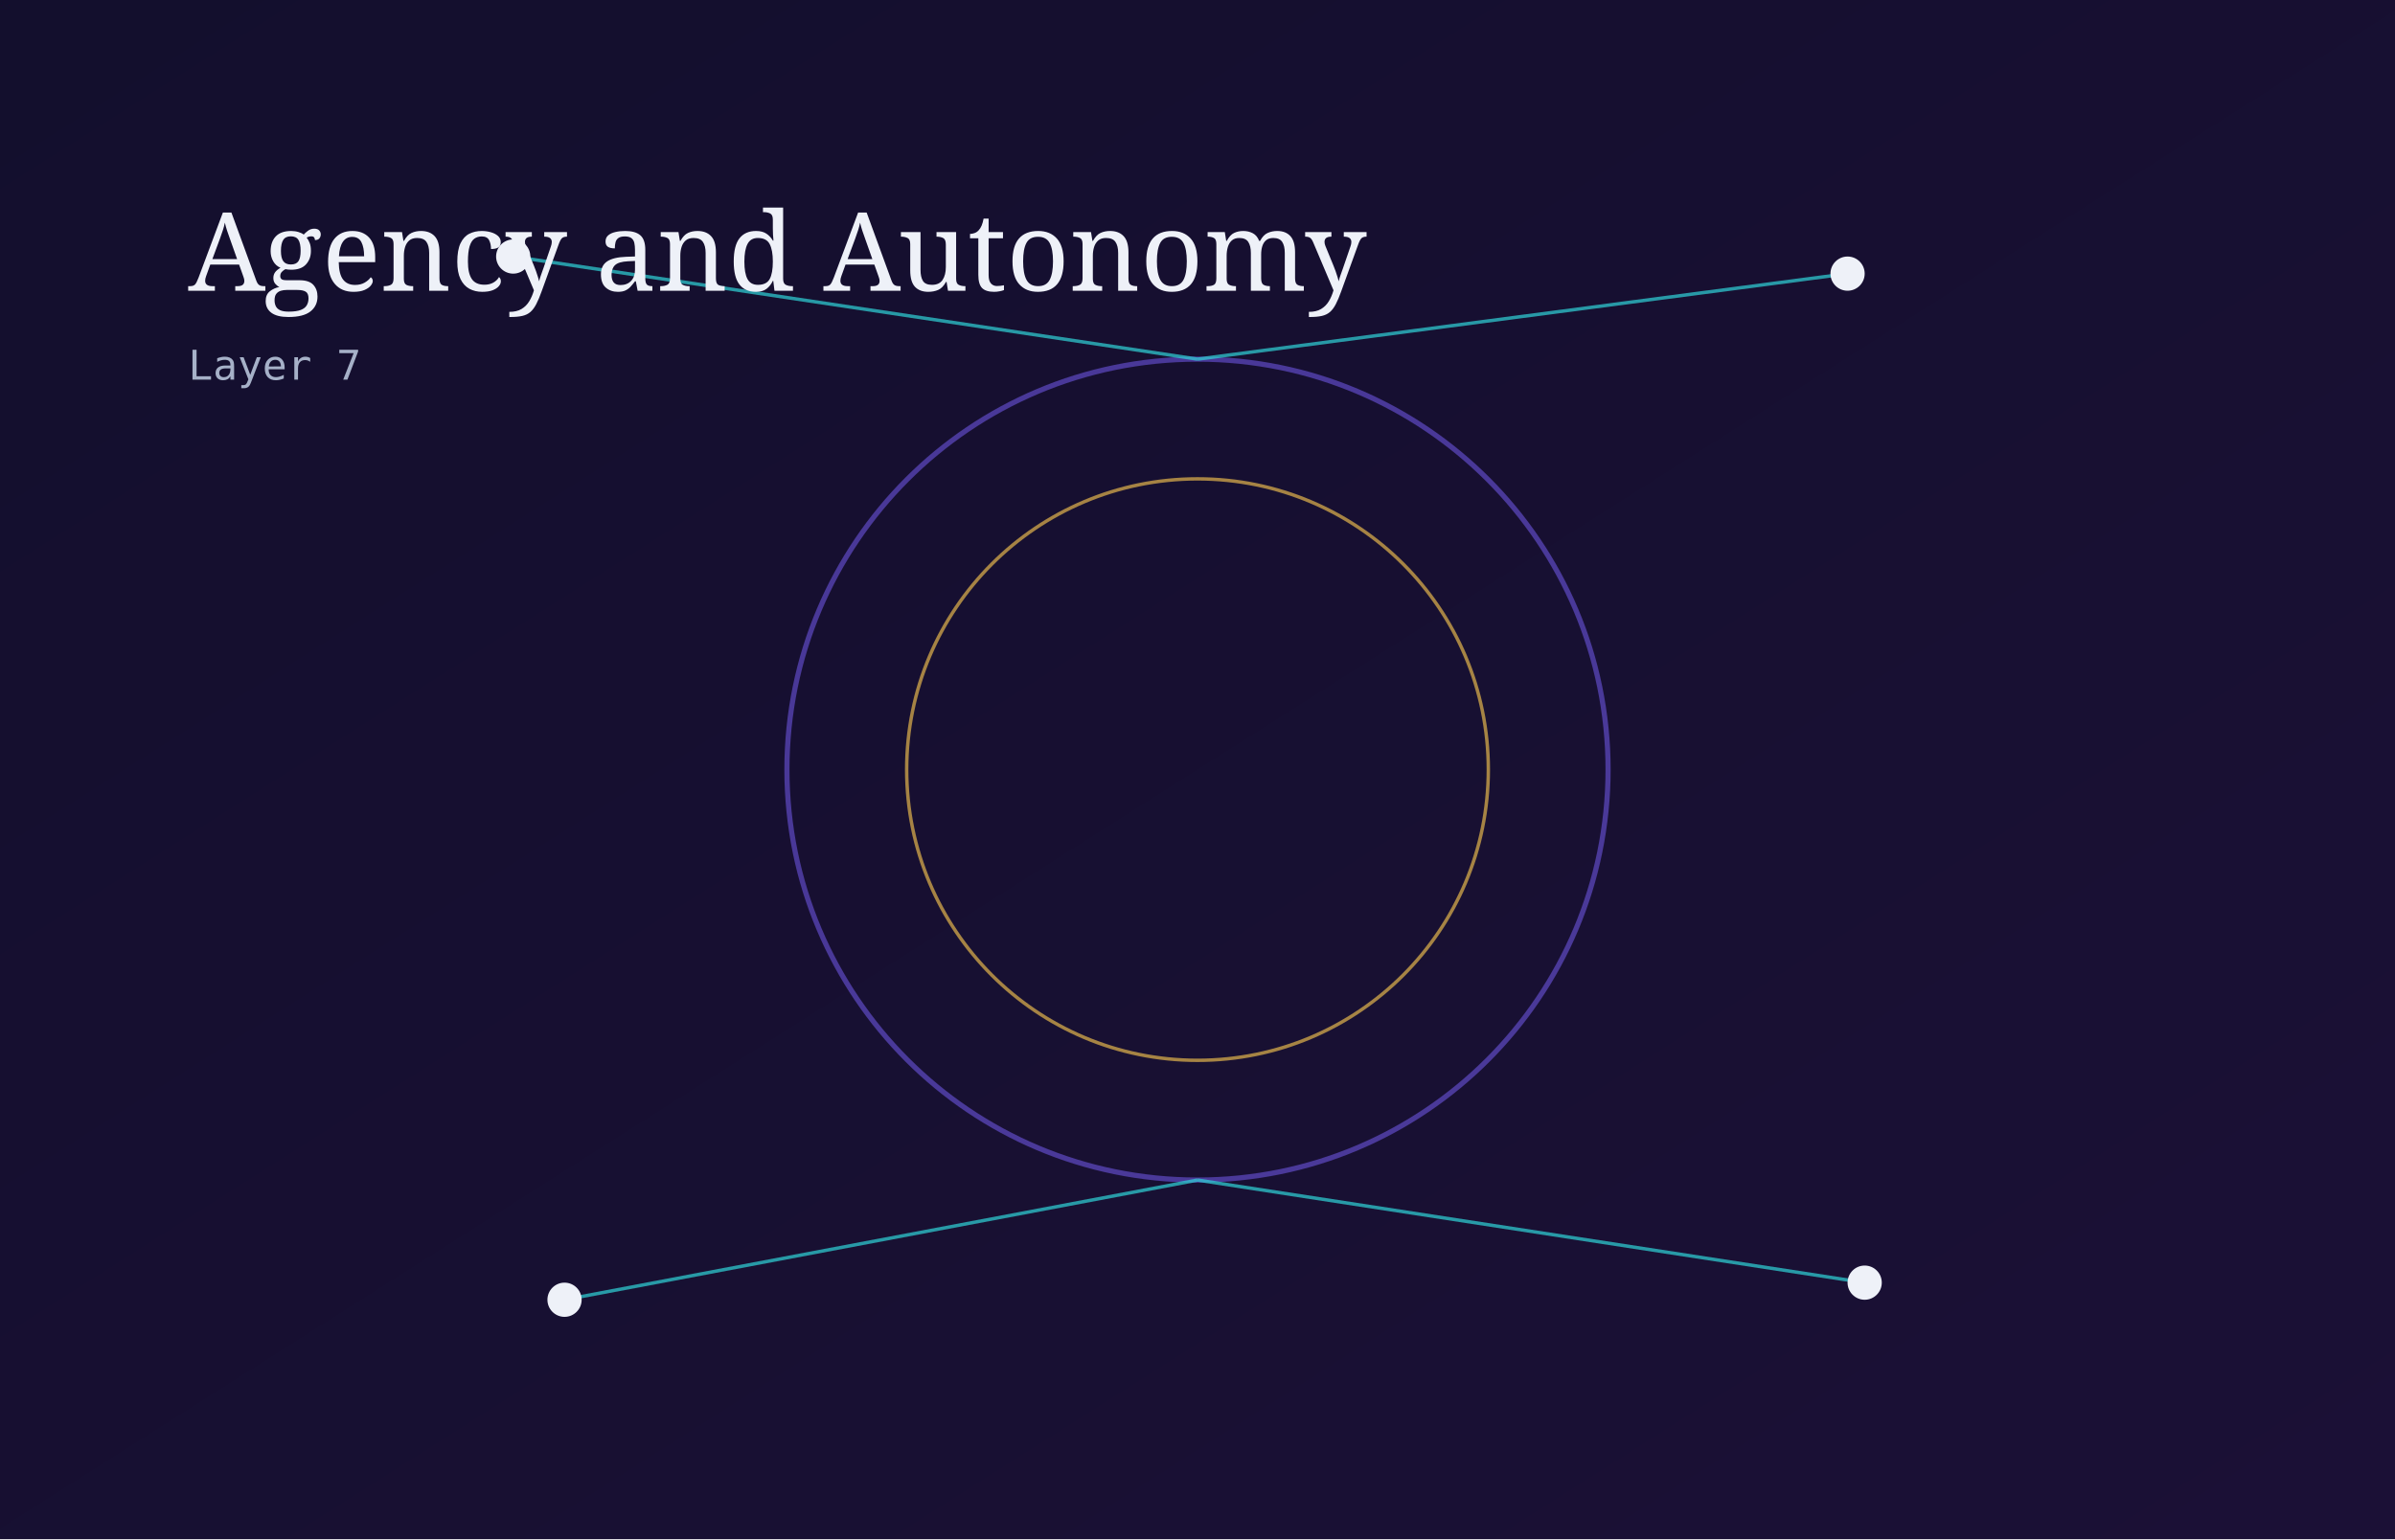
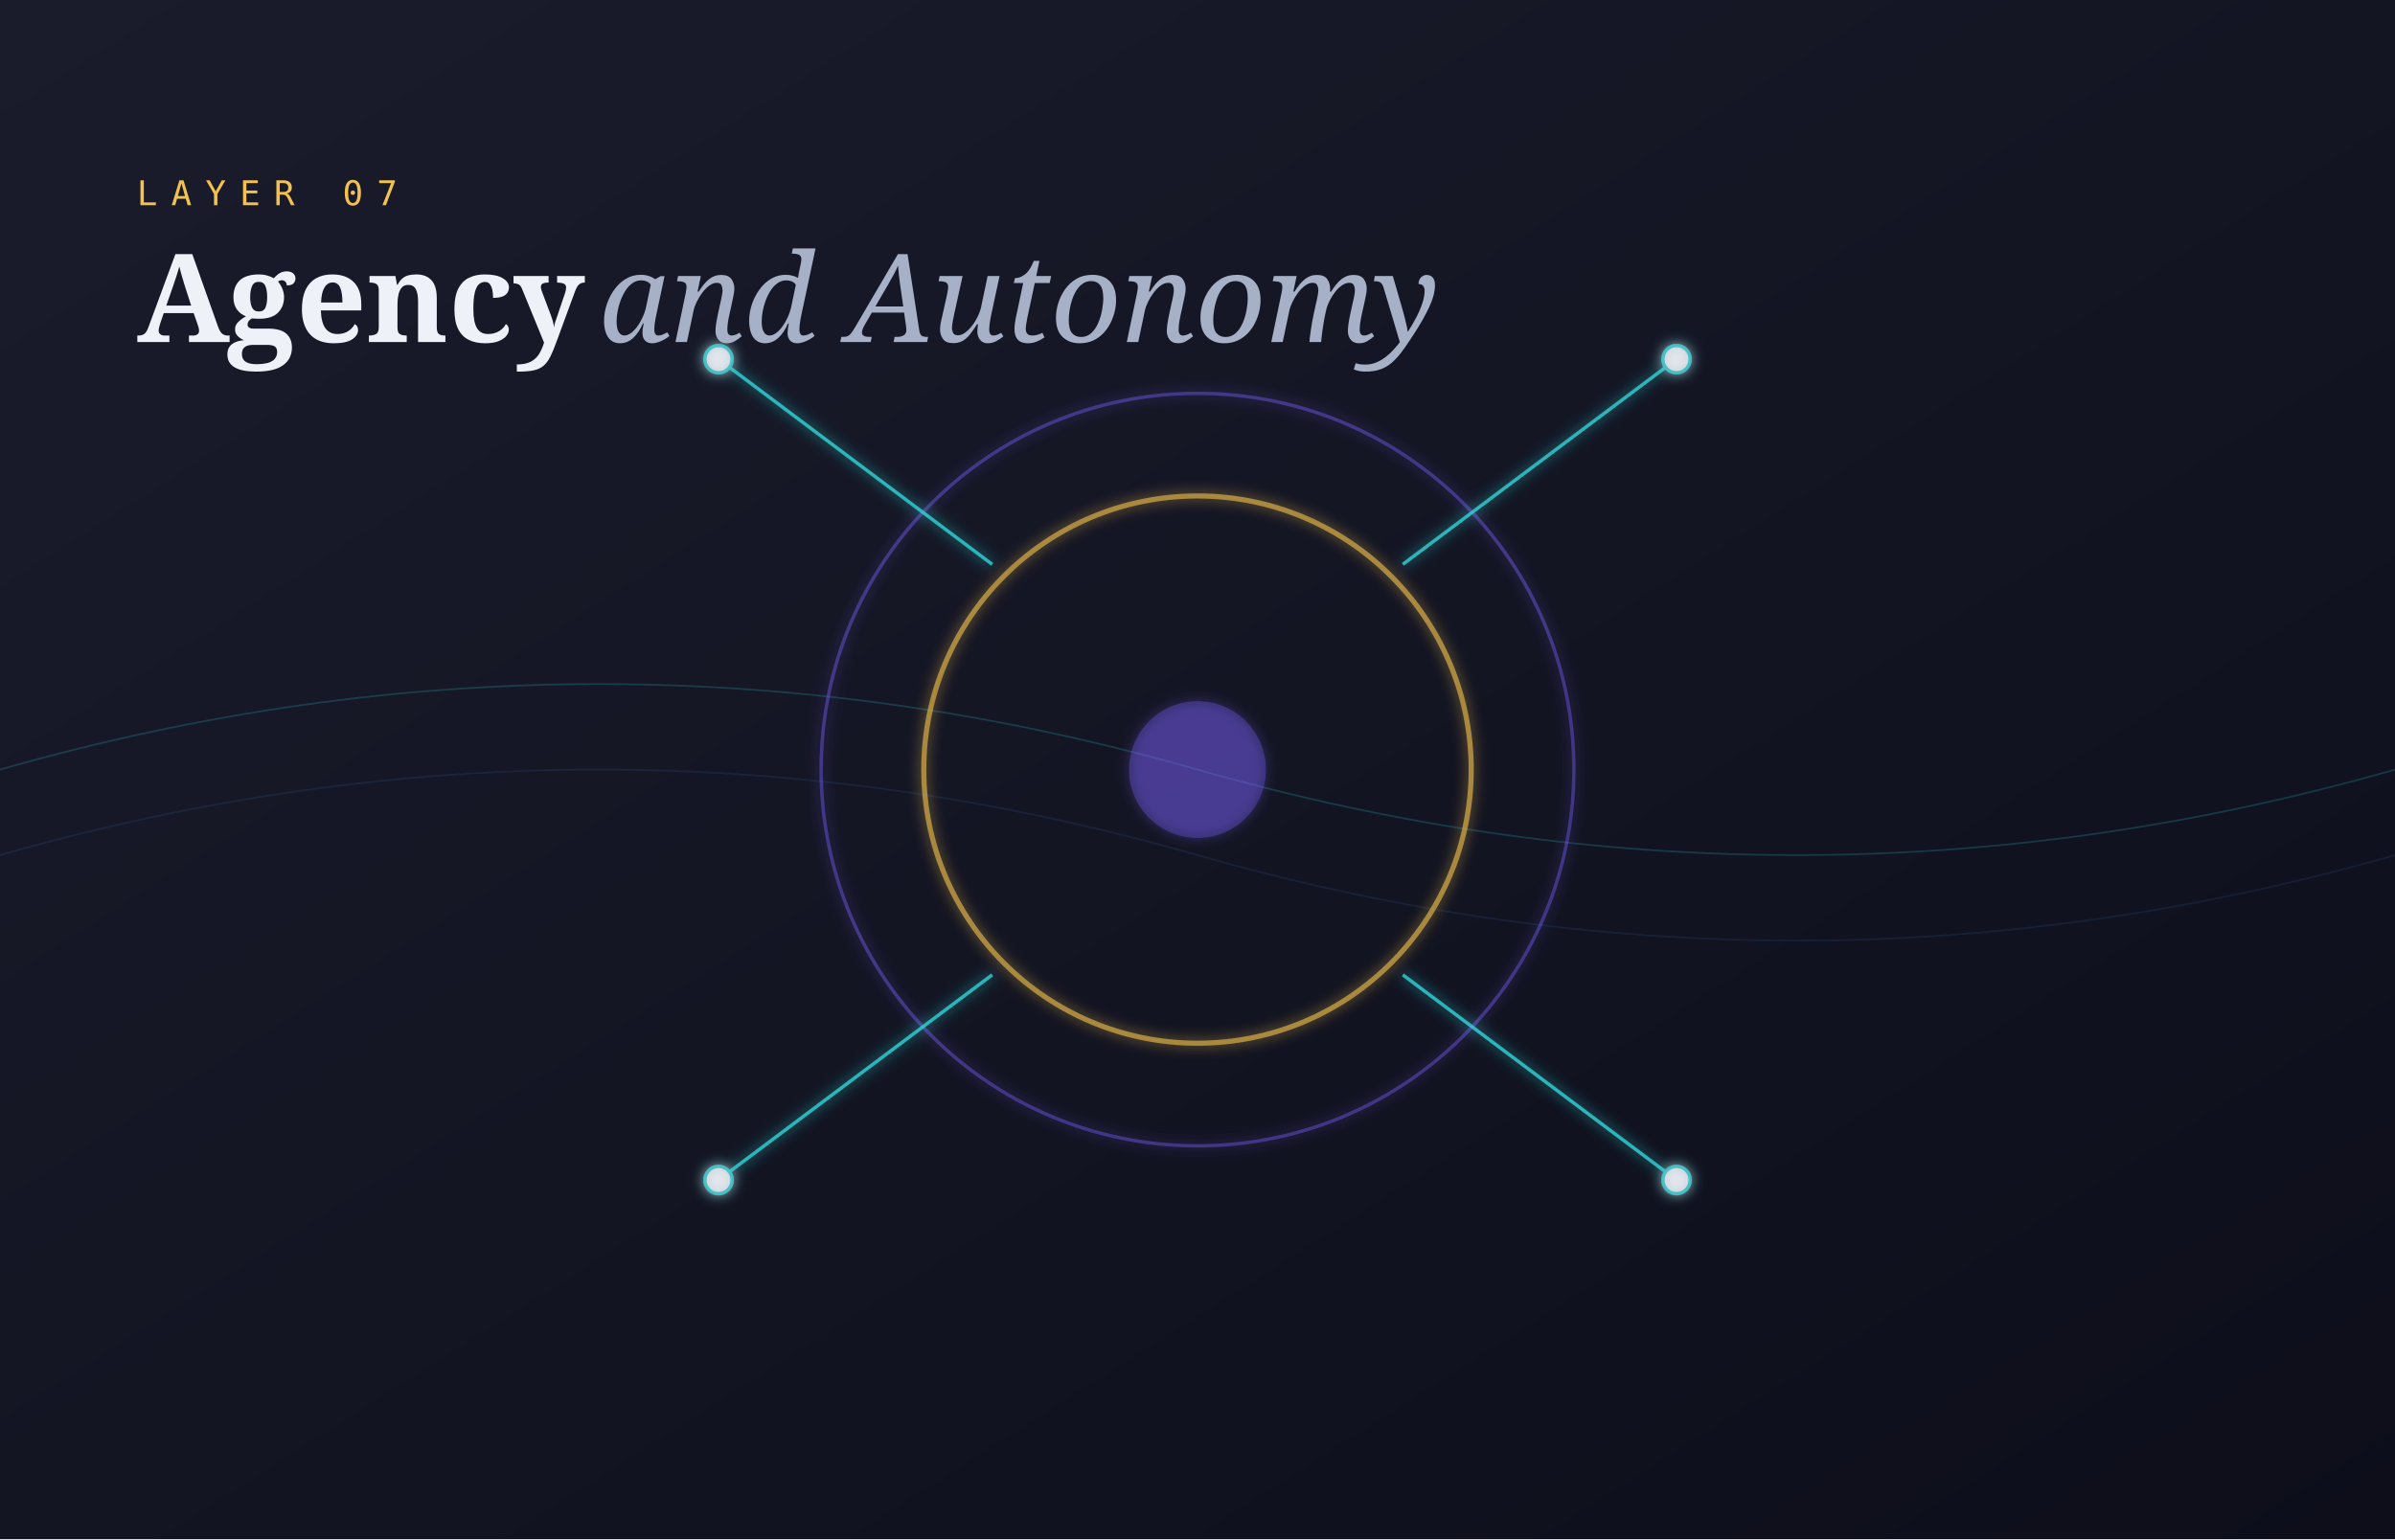
<svg xmlns="http://www.w3.org/2000/svg" viewBox="0 0 1400 900">
  <defs>
-     <linearGradient id="bg" x1="0" y1="0" x2="1" y2="1">
-       <stop offset="0%" stop-color="#130f2d" />
-       <stop offset="100%" stop-color="#1b1036" />
+     <linearGradient id="grad1" x1="0%" y1="0%" x2="100%" y2="100%">
+       <stop offset="0%" stop-color="#1a1c2c" />
+       <stop offset="100%" stop-color="#0d0e1a" />
    </linearGradient>
+     <filter id="glow">
+       <feGaussianBlur stdDeviation="4" result="blur" />
+       <feComposite in="SourceGraphic" in2="blur" operator="over" />
+     </filter>
  </defs>
-   <rect width="1400" height="900" fill="url(#bg)" />
-   <circle cx="700" cy="450" r="240" fill="none" stroke="#7b61ff" stroke-width="3" opacity="0.5" />
-   <circle cx="700" cy="450" r="170" fill="none" stroke="#f2c14e" stroke-width="2" opacity="0.65" />
-   <g stroke="#2fd4d8" stroke-width="2" opacity="0.7">
-     <line x1="700" y1="210" x2="300" y2="150" />
-     <line x1="700" y1="210" x2="1080" y2="160" />
-     <line x1="700" y1="690" x2="330" y2="760" />
-     <line x1="700" y1="690" x2="1090" y2="750" />
+   <rect width="1400" height="900" fill="url(#grad1)" />
+   <path d="M0 450 Q 350 350, 700 450 T 1400 450" fill="none" stroke="#2fd4d8" stroke-width="1" opacity="0.2" />
+   <path d="M0 500 Q 350 400, 700 500 T 1400 500" fill="none" stroke="#4f9cff" stroke-width="1" opacity="0.1" />
+   <g transform="translate(700, 450)" filter="url(#glow)">
+     <circle cx="0" cy="0" r="220" fill="none" stroke="#7b61ff" stroke-width="2" opacity="0.4">
+       <animate attributeName="r" values="220;230;220" dur="8s" repeatCount="indefinite" />
+     </circle>
+     <circle cx="0" cy="0" r="160" fill="none" stroke="#f2c14e" stroke-width="3" opacity="0.6" />
+     <g stroke="#2fd4d8" stroke-width="2" opacity="0.8">
+       <line x1="-120" y1="-120" x2="-280" y2="-240" />
+       <line x1="120" y1="-120" x2="280" y2="-240" />
+       <line x1="-120" y1="120" x2="-280" y2="240" />
+       <line x1="120" y1="120" x2="280" y2="240" />
+       <circle cx="-280" cy="-240" r="8" fill="#eef1f8" />
+       <circle cx="280" cy="-240" r="8" fill="#eef1f8" />
+       <circle cx="-280" cy="240" r="8" fill="#eef1f8" />
+       <circle cx="280" cy="240" r="8" fill="#eef1f8" />
+     </g>
+     <circle cx="0" cy="0" r="40" fill="#7b61ff" opacity="0.3" />
  </g>
-   <g fill="#eef1f8">
-     <circle cx="300" cy="150" r="10" />
-     <circle cx="1080" cy="160" r="10" />
-     <circle cx="330" cy="760" r="10" />
-     <circle cx="1090" cy="750" r="10" />
-   </g>
-   <text x="110" y="170" fill="#eef1f8" font-family="Georgia,serif" font-size="64">Agency and Autonomy</text>
-   <text x="110" y="222" fill="#a6b1c8" font-family="monospace" font-size="24">Layer 7</text>
+   <text x="80" y="120" fill="#f2c14e" font-family="JetBrains Mono, monospace" font-size="20" letter-spacing="0.4em">LAYER 07</text>
+   <text x="80" y="200" fill="#eef1f8" font-family="Playfair Display, serif" font-size="72" font-weight="900">Agency</text>
+   <text x="350" y="200" fill="#a6b1c8" font-family="Playfair Display, serif" font-size="72" font-weight="300" font-style="italic">and Autonomy</text>
</svg>
